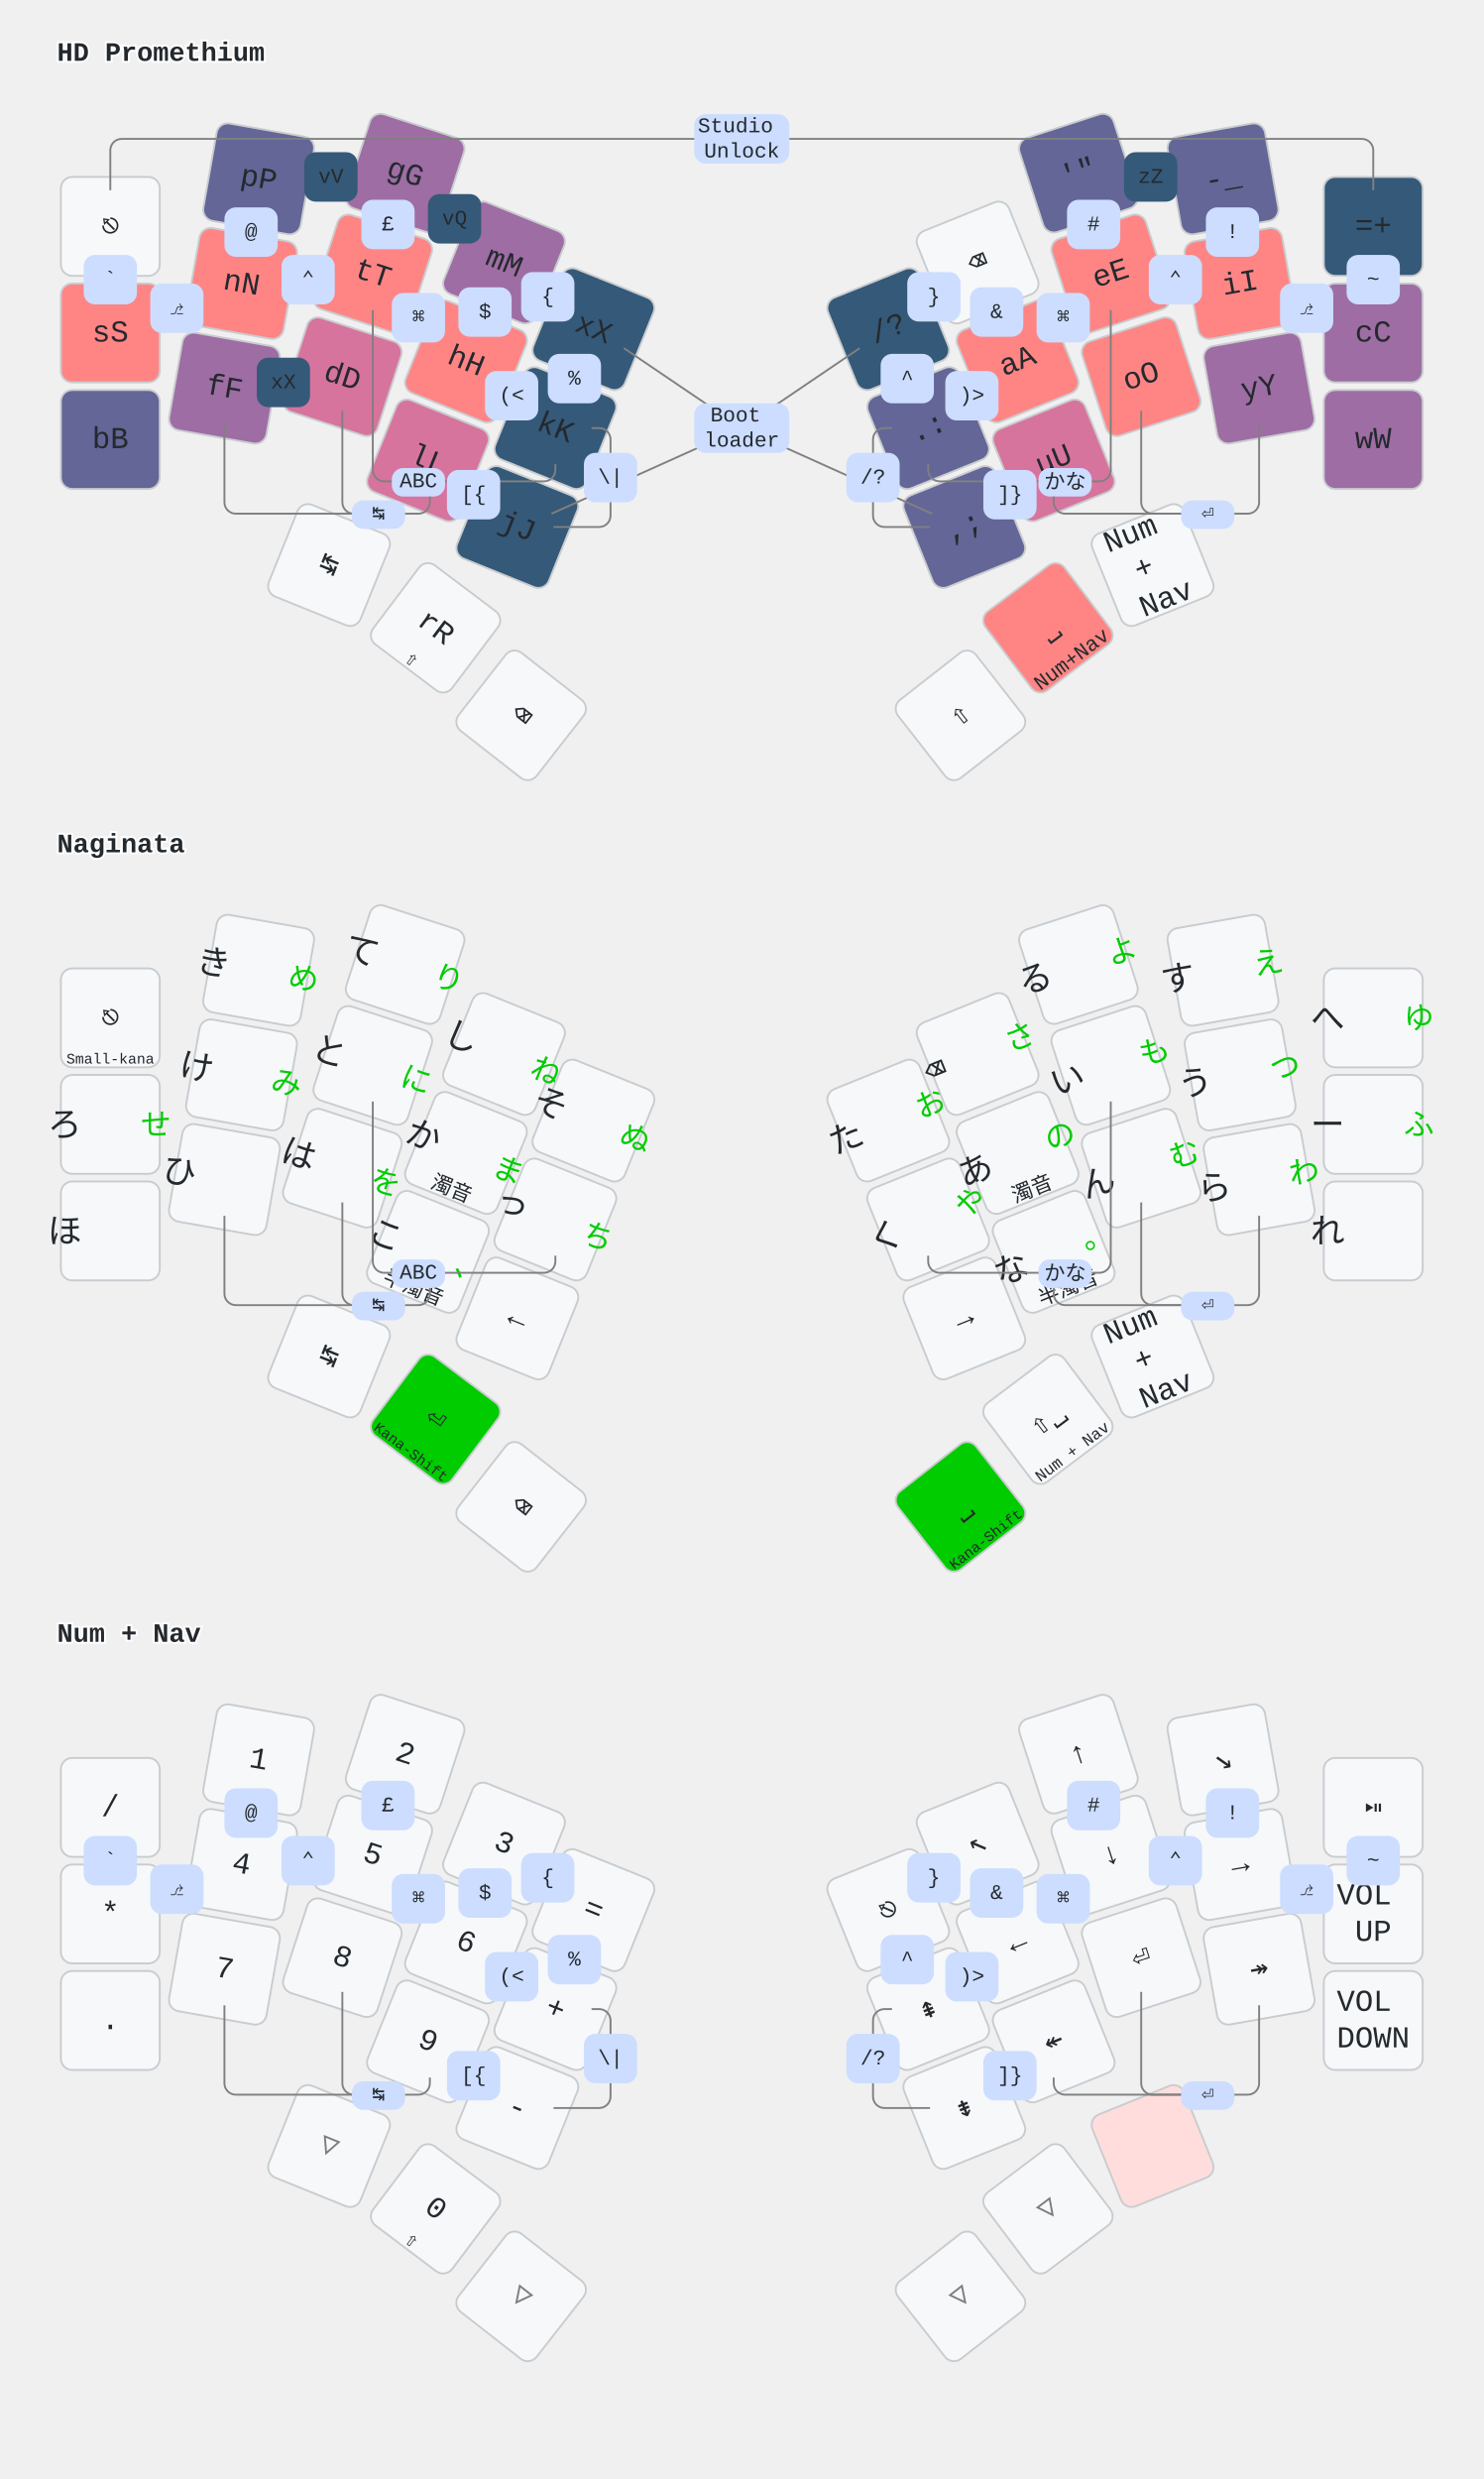
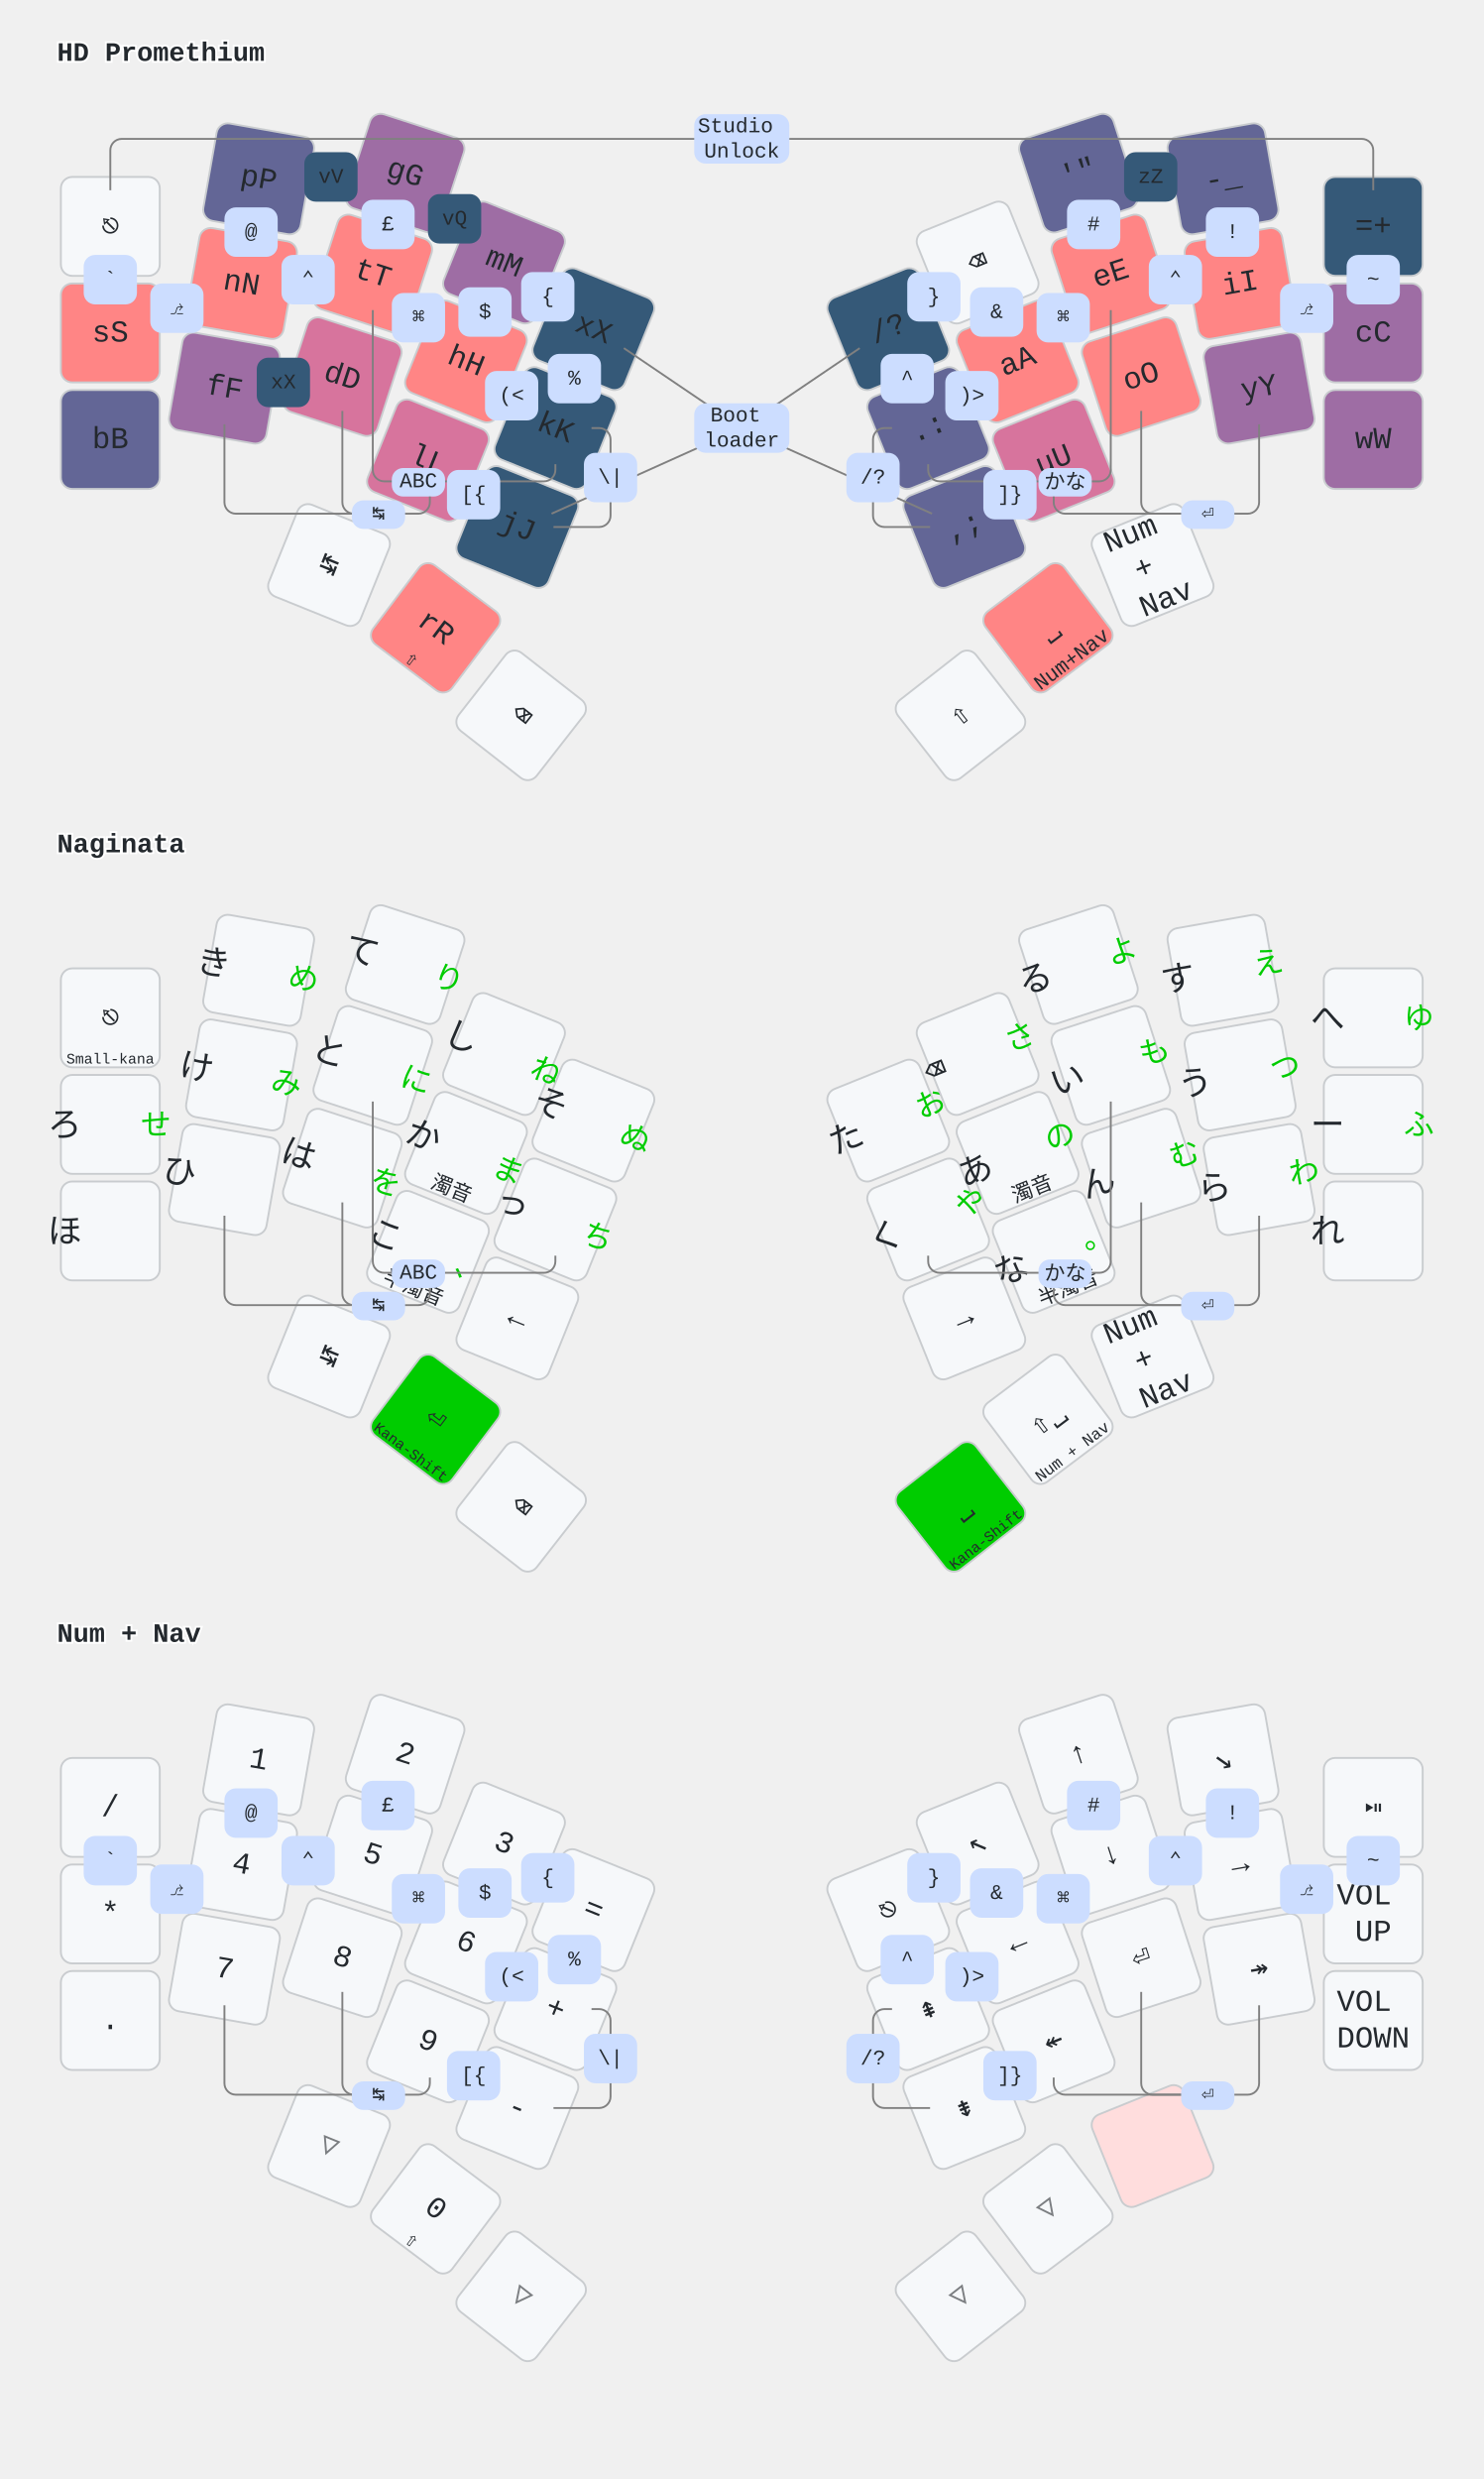
<svg xmlns="http://www.w3.org/2000/svg" width="780" height="1303" viewBox="0 0 780 1303" class="keymap">
  <style>/* inherit to force styles through use tags*/
svg path {
    fill: inherit;
}
/* font and background color specifications */
svg.keymap {
    font-family: SFMono-Regular,Consolas,Liberation Mono,Menlo,monospace;
    font-size: 14px;
    font-kerning: normal;
    text-rendering: optimizeLegibility;
    fill: #24292e;
}

/* default key styling */
rect.key {
    fill: #f6f8fa;
    stroke: #c9cccf;
    stroke-width: 1;
}

/* color accent for combo boxes */
rect.combo {
    fill: #cdf;
}

/* color accent for held keys */
rect.held, rect.combo.held {
    fill: #fdd;
}

/* color accent for ghost (optional) keys */
rect.ghost, rect.combo.ghost {
    stroke-dasharray: 4, 4;
    stroke-width: 2;
}

text {
    text-anchor: middle;
    dominant-baseline: middle;
}

/* styling for layer labels */
text.label {
    font-weight: bold;
    text-anchor: start;
    stroke: white;
    stroke-width: 2;
    paint-order: stroke;
}

text.tap {
    font-size: 16px;
}

/* styling for combo tap, and key hold/shifted label text */
text.combo, text.hold, text.shifted {
    font-size: 11px;
}

text.hold {
    text-anchor: middle;
    dominant-baseline: auto;
}

text.shifted {
    text-anchor: middle;
    dominant-baseline: hanging;
}

/* styling for hold/shifted label text in combo box */
text.combo.hold, text.combo.shifted {
    font-size: 8px;
}

/* lighter symbol for transparent keys */
text.trans {
    fill: #7b7e81;
}

/* styling for combo dendrons */
path.combo {
    stroke-width: 1;
    stroke: gray;
    fill: none;
}

/* Start Tabler Icons Cleanup */
/* cannot use height/width with glyphs */
.icon-tabler &gt; path {
    fill: inherit;
    stroke: inherit;
}
/* hide tabler's default box */
.icon-tabler &gt; path[stroke="none"][fill="none"] {
    visibility: collapse;
}

rect.low {
    fill: #355978;
}
rect.medium-low {
    fill: #636696;
}
rect.medium {
    fill: #9E6DA4;
}
rect.medium-high {
    fill: #D7749D;
}
rect.high {
    fill: #FF8585;
}

/* green styling for Naginata kana-shift */
rect.kshift {
    fill: #00CC00;
}
text.left {
    font-size: 18px;
    translate: 16px 7px;
}
text.right {
    fill: #00CC00;
    font-size: 16px;
    translate: -16px -10px;
}
</style>
  <g transform="translate(30, 0)" class="layer-HD Promethium">
    <text x="0" y="28" class="label" id="HD-Promethium">HD Promethium</text>
    <g transform="translate(0, 56)">
      <g transform="translate(28, 63)" class="key keypos-0">
        <rect rx="6" ry="6" x="-26" y="-26" width="52" height="52" class="key" />
        <text x="0" y="0" class="key tap">⎋</text>
      </g>
      <g transform="translate(106, 38) rotate(10.0)" class="key medium-low keypos-1">
        <rect rx="6" ry="6" x="-26" y="-26" width="52" height="52" class="key medium-low" />
        <text x="0" y="0" class="key medium-low tap">pP</text>
      </g>
      <g transform="translate(183, 35) rotate(18.0)" class="key medium keypos-2">
        <rect rx="6" ry="6" x="-26" y="-26" width="52" height="52" class="key medium" />
        <text x="0" y="0" class="key medium tap">gG</text>
      </g>
      <g transform="translate(235, 82) rotate(22.0)" class="key medium keypos-3">
        <rect rx="6" ry="6" x="-26" y="-26" width="52" height="52" class="key medium" />
        <text x="0" y="0" class="key medium tap">mM</text>
      </g>
      <g transform="translate(282, 117) rotate(22.0)" class="key low keypos-4">
        <rect rx="6" ry="6" x="-26" y="-26" width="52" height="52" class="key low" />
        <text x="0" y="0" class="key low tap">xX</text>
      </g>
      <g transform="translate(437, 117) rotate(-22.0)" class="key low keypos-5">
        <rect rx="6" ry="6" x="-26" y="-26" width="52" height="52" class="key low" />
        <text x="0" y="0" class="key low tap">/?</text>
      </g>
      <g transform="translate(484, 82) rotate(-22.0)" class="key keypos-6">
        <rect rx="6" ry="6" x="-26" y="-26" width="52" height="52" class="key" />
        <text x="0" y="0" class="key tap">⌫</text>
      </g>
      <g transform="translate(537, 35) rotate(-18.0)" class="key medium-low keypos-7">
        <rect rx="6" ry="6" x="-26" y="-26" width="52" height="52" class="key medium-low" />
        <text x="0" y="0" class="key medium-low tap">'"</text>
      </g>
      <g transform="translate(613, 38) rotate(-10.0)" class="key medium-low keypos-8">
        <rect rx="6" ry="6" x="-26" y="-26" width="52" height="52" class="key medium-low" />
        <text x="0" y="0" class="key medium-low tap">-_</text>
      </g>
      <g transform="translate(692, 63)" class="key low keypos-9">
        <rect rx="6" ry="6" x="-26" y="-26" width="52" height="52" class="key low" />
        <text x="0" y="0" class="key low tap">=+</text>
      </g>
      <g transform="translate(28, 119)" class="key high keypos-10">
        <rect rx="6" ry="6" x="-26" y="-26" width="52" height="52" class="key high" />
        <text x="0" y="0" class="key high tap">sS</text>
      </g>
      <g transform="translate(97, 93) rotate(10.0)" class="key high keypos-11">
        <rect rx="6" ry="6" x="-26" y="-26" width="52" height="52" class="key high" />
        <text x="0" y="0" class="key high tap">nN</text>
      </g>
      <g transform="translate(166, 88) rotate(18.0)" class="key high keypos-12">
        <rect rx="6" ry="6" x="-26" y="-26" width="52" height="52" class="key high" />
        <text x="0" y="0" class="key high tap">tT</text>
      </g>
      <g transform="translate(215, 134) rotate(22.0)" class="key high keypos-13">
        <rect rx="6" ry="6" x="-26" y="-26" width="52" height="52" class="key high" />
        <text x="0" y="0" class="key high tap">hH</text>
      </g>
      <g transform="translate(262, 169) rotate(22.0)" class="key low keypos-14">
        <rect rx="6" ry="6" x="-26" y="-26" width="52" height="52" class="key low" />
        <text x="0" y="0" class="key low tap">kK</text>
      </g>
      <g transform="translate(458, 169) rotate(-22.0)" class="key medium-low keypos-15">
        <rect rx="6" ry="6" x="-26" y="-26" width="52" height="52" class="key medium-low" />
        <text x="0" y="0" class="key medium-low tap">.:</text>
      </g>
      <g transform="translate(505, 134) rotate(-22.0)" class="key high keypos-16">
        <rect rx="6" ry="6" x="-26" y="-26" width="52" height="52" class="key high" />
        <text x="0" y="0" class="key high tap">aA</text>
      </g>
      <g transform="translate(554, 88) rotate(-18.0)" class="key high keypos-17">
        <rect rx="6" ry="6" x="-26" y="-26" width="52" height="52" class="key high" />
        <text x="0" y="0" class="key high tap">eE</text>
      </g>
      <g transform="translate(622, 93) rotate(-10.0)" class="key high keypos-18">
        <rect rx="6" ry="6" x="-26" y="-26" width="52" height="52" class="key high" />
        <text x="0" y="0" class="key high tap">iI</text>
      </g>
      <g transform="translate(692, 119)" class="key medium keypos-19">
        <rect rx="6" ry="6" x="-26" y="-26" width="52" height="52" class="key medium" />
        <text x="0" y="0" class="key medium tap">cC</text>
      </g>
      <g transform="translate(28, 175)" class="key medium-low keypos-20">
        <rect rx="6" ry="6" x="-26" y="-26" width="52" height="52" class="key medium-low" />
        <text x="0" y="0" class="key medium-low tap">bB</text>
      </g>
      <g transform="translate(88, 148) rotate(10.0)" class="key medium keypos-21">
        <rect rx="6" ry="6" x="-26" y="-26" width="52" height="52" class="key medium" />
        <text x="0" y="0" class="key medium tap">fF</text>
      </g>
      <g transform="translate(150, 142) rotate(18.0)" class="key medium-high keypos-22">
        <rect rx="6" ry="6" x="-26" y="-26" width="52" height="52" class="key medium-high" />
        <text x="0" y="0" class="key medium-high tap">dD</text>
      </g>
      <g transform="translate(195, 186) rotate(22.0)" class="key medium-high keypos-23">
        <rect rx="6" ry="6" x="-26" y="-26" width="52" height="52" class="key medium-high" />
        <text x="0" y="0" class="key medium-high tap">lL</text>
      </g>
      <g transform="translate(242, 221) rotate(22.0)" class="key low keypos-24">
        <rect rx="6" ry="6" x="-26" y="-26" width="52" height="52" class="key low" />
        <text x="0" y="0" class="key low tap">jJ</text>
      </g>
      <g transform="translate(477, 221) rotate(-22.0)" class="key medium-low keypos-25">
        <rect rx="6" ry="6" x="-26" y="-26" width="52" height="52" class="key medium-low" />
        <text x="0" y="0" class="key medium-low tap">,;</text>
      </g>
      <g transform="translate(524, 186) rotate(-22.0)" class="key medium-high keypos-26">
        <rect rx="6" ry="6" x="-26" y="-26" width="52" height="52" class="key medium-high" />
        <text x="0" y="0" class="key medium-high tap">uU</text>
      </g>
      <g transform="translate(570, 142) rotate(-18.0)" class="key high keypos-27">
        <rect rx="6" ry="6" x="-26" y="-26" width="52" height="52" class="key high" />
        <text x="0" y="0" class="key high tap">oO</text>
      </g>
      <g transform="translate(632, 148) rotate(-10.0)" class="key medium keypos-28">
        <rect rx="6" ry="6" x="-26" y="-26" width="52" height="52" class="key medium" />
        <text x="0" y="0" class="key medium tap">yY</text>
      </g>
      <g transform="translate(692, 175)" class="key medium keypos-29">
        <rect rx="6" ry="6" x="-26" y="-26" width="52" height="52" class="key medium" />
        <text x="0" y="0" class="key medium tap">wW</text>
      </g>
      <g transform="translate(143, 241) rotate(22.0)" class="key keypos-30">
        <rect rx="6" ry="6" x="-26" y="-26" width="52" height="52" class="key" />
        <text x="0" y="0" class="key tap">↹</text>
      </g>
-       <g transform="translate(199, 274) rotate(37.0)" class="key keypos-31">
-         <rect rx="6" ry="6" x="-26" y="-26" width="52" height="52" class="key" />
-         <text x="0" y="0" class="key tap">rR</text>
-         <text x="0" y="24" class="key hold">⇧</text>
+       <g transform="translate(199, 274) rotate(37.0)" class="key high keypos-31">
+         <rect rx="6" ry="6" x="-26" y="-26" width="52" height="52" class="key high" />
+         <text x="0" y="0" class="key high tap">rR</text>
+         <text x="0" y="24" class="key high hold">⇧</text>
      </g>
      <g transform="translate(244, 320) rotate(38.0)" class="key keypos-32">
        <rect rx="6" ry="6" x="-26" y="-26" width="52" height="52" class="key" />
        <text x="0" y="0" class="key tap">⌫</text>
      </g>
      <g transform="translate(475, 320) rotate(-38.0)" class="key keypos-33">
        <rect rx="6" ry="6" x="-26" y="-26" width="52" height="52" class="key" />
        <text x="0" y="0" class="key tap">⇧</text>
      </g>
      <g transform="translate(521, 274) rotate(-37.0)" class="key high keypos-34">
        <rect rx="6" ry="6" x="-26" y="-26" width="52" height="52" class="key high" />
        <text x="0" y="0" class="key high tap">⎵</text>
        <text x="0" y="24" class="key high hold">Num+Nav</text>
      </g>
      <g transform="translate(576, 241) rotate(-22.0)" class="key keypos-35">
        <rect rx="6" ry="6" x="-26" y="-26" width="52" height="52" class="key" />
        <a href="#Num--Nav">
          <text x="0" y="0" class="key tap layer-activator">
            <tspan x="0" dy="-1.2em">Num</tspan>
            <tspan x="0" dy="1.2em">+</tspan>
            <tspan x="0" dy="1.2em">Nav</tspan>
          </text>
        </a>
      </g>
      <g class="combo combopos-0">
        <path d="M360,17 h-326 a6.0,6.0 0 0 0 -6.0,6.0 v21" class="combo" />
        <path d="M360,17 h326 a6.0,6.0 0 0 1 6.0,6.0 v21" class="combo" />
        <rect rx="6" ry="6" x="335" y="4" width="50" height="26" class="combo" />
        <text x="360" y="17" class="combo tap">
          <tspan x="360" dy="-0.6em">Studio</tspan>
          <tspan x="360" dy="1.2em">Unlock</tspan>
        </text>
      </g>
      <g class="combo combopos-1">
        <path d="M360,169 l-62,-42" class="combo" />
        <path d="M360,169 l62,-42" class="combo" />
        <path d="M360,169 l-100,45" class="combo" />
        <path d="M360,169 l100,45" class="combo" />
        <rect rx="6" ry="6" x="335" y="156" width="50" height="26" class="combo" />
        <text x="360" y="169" class="combo tap">
          <tspan x="360" dy="-0.6em">Boot</tspan>
          <tspan x="360" dy="1.2em">loader</tspan>
        </text>
      </g>
      <g class="combo combopos-2">
        <path d="M530,197 h-66 a6.0,6.0 0 0 1 -6.0,-6.0 v-3" class="combo" />
        <path d="M530,197 h18 a6.0,6.0 0 0 0 6.0,-6.0 v-84" class="combo" />
        <rect rx="6" ry="6" x="516" y="190" width="28" height="15" class="combo" />
        <text x="530" y="197" class="combo tap">かな</text>
      </g>
      <g class="combo combopos-3">
        <path d="M190,197 h66 a6.0,6.0 0 0 0 6.0,-6.0 v-3" class="combo" />
        <path d="M190,197 h-18 a6.0,6.0 0 0 1 -6.0,-6.0 v-84" class="combo" />
        <rect rx="6" ry="6" x="176" y="190" width="28" height="15" class="combo" />
        <text x="190" y="197" class="combo tap">ABC</text>
      </g>
      <g class="combo combopos-4">
        <path d="M169,214 h21 a6.0,6.0 0 0 0 6.0,-6.0 v-3" class="combo" />
        <path d="M169,214 h-13 a6.0,6.0 0 0 1 -6.0,-6.0 v-48" class="combo" />
        <path d="M169,214 h-75 a6.0,6.0 0 0 1 -6.0,-6.0 v-41" class="combo" />
        <rect rx="6" ry="6" x="155" y="207" width="28" height="15" class="combo" />
        <text x="169" y="214" class="combo tap">↹</text>
      </g>
      <g class="combo combopos-5">
        <path d="M605,214 h-75 a6.0,6.0 0 0 1 -6.0,-6.0 v-3" class="combo" />
        <path d="M605,214 h-29 a6.0,6.0 0 0 1 -6.0,-6.0 v-48" class="combo" />
        <path d="M605,214 h21 a6.0,6.0 0 0 0 6.0,-6.0 v-41" class="combo" />
        <rect rx="6" ry="6" x="591" y="207" width="28" height="15" class="combo" />
        <text x="605" y="214" class="combo tap">⏎</text>
      </g>
      <g class="combo combopos-6">
        <rect rx="6" ry="6" x="49" y="93" width="28" height="26" class="combo" />
        <text x="63" y="106" class="combo tap">⎇</text>
      </g>
      <g class="combo combopos-7">
        <rect rx="6" ry="6" x="118" y="78" width="28" height="26" class="combo" />
        <text x="132" y="91" class="combo tap">⌃</text>
      </g>
      <g class="combo combopos-8">
        <rect rx="6" ry="6" x="176" y="98" width="28" height="26" class="combo" />
        <text x="190" y="111" class="combo tap">⌘</text>
      </g>
      <g class="combo combopos-9">
        <rect rx="6" ry="6" x="643" y="93" width="28" height="26" class="combo" />
        <text x="657" y="106" class="combo tap">⎇</text>
      </g>
      <g class="combo combopos-10">
        <rect rx="6" ry="6" x="574" y="78" width="28" height="26" class="combo" />
        <text x="588" y="91" class="combo tap">⌃</text>
      </g>
      <g class="combo combopos-11">
        <rect rx="6" ry="6" x="515" y="98" width="28" height="26" class="combo" />
        <text x="529" y="111" class="combo tap">⌘</text>
      </g>
      <g class="combo low combopos-12">
        <rect rx="6" ry="6" x="195" y="46" width="28" height="26" class="combo low" />
        <text x="209" y="59" class="combo low tap">vQ</text>
      </g>
      <g class="combo low combopos-13">
        <rect rx="6" ry="6" x="561" y="24" width="28" height="26" class="combo low" />
        <text x="575" y="37" class="combo low tap">zZ</text>
      </g>
      <g class="combo low combopos-14">
        <rect rx="6" ry="6" x="130" y="24" width="28" height="26" class="combo low" />
        <text x="144" y="37" class="combo low tap">vV</text>
      </g>
      <g class="combo low combopos-15">
        <rect rx="6" ry="6" x="105" y="132" width="28" height="26" class="combo low" />
        <text x="119" y="145" class="combo low tap">xX</text>
      </g>
      <g class="combo combopos-16">
        <rect rx="6" ry="6" x="14" y="78" width="28" height="26" class="combo" />
        <text x="28" y="91" class="combo tap">`</text>
      </g>
      <g class="combo combopos-17">
        <rect rx="6" ry="6" x="88" y="53" width="28" height="26" class="combo" />
        <text x="102" y="66" class="combo tap">@</text>
      </g>
      <g class="combo combopos-18">
        <rect rx="6" ry="6" x="160" y="49" width="28" height="26" class="combo" />
        <text x="174" y="62" class="combo tap">£</text>
      </g>
      <g class="combo combopos-19">
        <rect rx="6" ry="6" x="211" y="95" width="28" height="26" class="combo" />
        <text x="225" y="108" class="combo tap">$</text>
      </g>
      <g class="combo combopos-20">
        <rect rx="6" ry="6" x="258" y="130" width="28" height="26" class="combo" />
        <text x="272" y="143" class="combo tap">%</text>
      </g>
      <g class="combo combopos-21">
        <path d="M291,195 v-20 a6.0,6.0 0 0 0 -6.0,-6.0 h-4" class="combo" />
        <path d="M291,195 v20 a6.0,6.0 0 0 1 -6.0,6.0 h-24" class="combo" />
        <rect rx="6" ry="6" x="277" y="182" width="28" height="26" class="combo" />
        <text x="291" y="195" class="combo tap">\|</text>
      </g>
      <g class="combo combopos-22">
        <path d="M429,195 v-20 a6.0,6.0 0 0 1 6.0,-6.0 h4" class="combo" />
        <path d="M429,195 v20 a6.0,6.0 0 0 0 6.0,6.0 h24" class="combo" />
        <rect rx="6" ry="6" x="415" y="182" width="28" height="26" class="combo" />
        <text x="429" y="195" class="combo tap">/?</text>
      </g>
      <g class="combo combopos-23">
        <rect rx="6" ry="6" x="433" y="130" width="28" height="26" class="combo" />
        <text x="447" y="143" class="combo tap">^</text>
      </g>
      <g class="combo combopos-24">
        <rect rx="6" ry="6" x="480" y="95" width="28" height="26" class="combo" />
        <text x="494" y="108" class="combo tap">&amp;</text>
      </g>
      <g class="combo combopos-25">
        <rect rx="6" ry="6" x="531" y="49" width="28" height="26" class="combo" />
        <text x="545" y="62" class="combo tap">#</text>
      </g>
      <g class="combo combopos-26">
        <rect rx="6" ry="6" x="604" y="53" width="28" height="26" class="combo" />
        <text x="618" y="66" class="combo tap">!</text>
      </g>
      <g class="combo combopos-27">
        <rect rx="6" ry="6" x="678" y="78" width="28" height="26" class="combo" />
        <text x="692" y="91" class="combo tap">~</text>
      </g>
      <g class="combo combopos-28">
        <rect rx="6" ry="6" x="244" y="87" width="28" height="26" class="combo" />
        <text x="258" y="100" class="combo tap">{</text>
      </g>
      <g class="combo combopos-29">
        <rect rx="6" ry="6" x="447" y="87" width="28" height="26" class="combo" />
        <text x="461" y="100" class="combo tap">}</text>
      </g>
      <g class="combo combopos-30">
        <rect rx="6" ry="6" x="225" y="139" width="28" height="26" class="combo" />
        <text x="239" y="152" class="combo tap">(&lt;</text>
      </g>
      <g class="combo combopos-31">
        <rect rx="6" ry="6" x="467" y="139" width="28" height="26" class="combo" />
        <text x="481" y="152" class="combo tap">)&gt;</text>
      </g>
      <g class="combo combopos-32">
        <rect rx="6" ry="6" x="205" y="191" width="28" height="26" class="combo" />
        <text x="219" y="204" class="combo tap">[{</text>
      </g>
      <g class="combo combopos-33">
        <rect rx="6" ry="6" x="487" y="191" width="28" height="26" class="combo" />
        <text x="501" y="204" class="combo tap">]}</text>
      </g>
    </g>
  </g>
  <g transform="translate(30, 416)" class="layer-Naginata">
    <text x="0" y="28" class="label" id="Naginata">Naginata</text>
    <g transform="translate(0, 56)">
      <g transform="translate(28, 63)" class="key keypos-0">
        <rect rx="6" ry="6" x="-26" y="-26" width="52" height="52" class="key" />
        <text x="0" y="0" class="key tap">⎋</text>
        <text x="0" y="24" class="key hold">
          <tspan style="font-size: 70%">Small-kana</tspan>
        </text>
      </g>
      <g transform="translate(106, 38) rotate(10.0)" class="key keypos-1">
        <rect rx="6" ry="6" x="-26" y="-26" width="52" height="52" class="key" />
        <text x="-24" y="0" class="key left">き</text>
        <text x="24" y="0" class="key right">め</text>
      </g>
      <g transform="translate(183, 35) rotate(18.0)" class="key keypos-2">
        <rect rx="6" ry="6" x="-26" y="-26" width="52" height="52" class="key" />
        <text x="-24" y="0" class="key left">て</text>
        <text x="24" y="0" class="key right">り</text>
      </g>
      <g transform="translate(235, 82) rotate(22.0)" class="key keypos-3">
        <rect rx="6" ry="6" x="-26" y="-26" width="52" height="52" class="key" />
        <text x="-24" y="0" class="key left">し</text>
        <text x="24" y="0" class="key right">ね</text>
      </g>
      <g transform="translate(282, 117) rotate(22.0)" class="key keypos-4">
        <rect rx="6" ry="6" x="-26" y="-26" width="52" height="52" class="key" />
        <text x="-24" y="0" class="key left">そ</text>
        <text x="24" y="0" class="key right">ぬ</text>
      </g>
      <g transform="translate(437, 117) rotate(-22.0)" class="key keypos-5">
        <rect rx="6" ry="6" x="-26" y="-26" width="52" height="52" class="key" />
        <text x="-24" y="0" class="key left">た</text>
        <text x="24" y="0" class="key right">お</text>
      </g>
      <g transform="translate(484, 82) rotate(-22.0)" class="key keypos-6">
        <rect rx="6" ry="6" x="-26" y="-26" width="52" height="52" class="key" />
        <text x="-24" y="0" class="key left">⌫</text>
        <text x="24" y="0" class="key right">さ</text>
      </g>
      <g transform="translate(537, 35) rotate(-18.0)" class="key keypos-7">
        <rect rx="6" ry="6" x="-26" y="-26" width="52" height="52" class="key" />
        <text x="-24" y="0" class="key left">る</text>
        <text x="24" y="0" class="key right">よ</text>
      </g>
      <g transform="translate(613, 38) rotate(-10.0)" class="key keypos-8">
        <rect rx="6" ry="6" x="-26" y="-26" width="52" height="52" class="key" />
        <text x="-24" y="0" class="key left">す</text>
        <text x="24" y="0" class="key right">え</text>
      </g>
      <g transform="translate(692, 63)" class="key keypos-9">
        <rect rx="6" ry="6" x="-26" y="-26" width="52" height="52" class="key" />
        <text x="-24" y="0" class="key left">へ</text>
        <text x="24" y="0" class="key right">ゆ</text>
      </g>
      <g transform="translate(28, 119)" class="key keypos-10">
        <rect rx="6" ry="6" x="-26" y="-26" width="52" height="52" class="key" />
        <text x="-24" y="0" class="key left">ろ</text>
        <text x="24" y="0" class="key right">せ</text>
      </g>
      <g transform="translate(97, 93) rotate(10.0)" class="key keypos-11">
        <rect rx="6" ry="6" x="-26" y="-26" width="52" height="52" class="key" />
        <text x="-24" y="0" class="key left">け</text>
        <text x="24" y="0" class="key right">み</text>
      </g>
      <g transform="translate(166, 88) rotate(18.0)" class="key keypos-12">
        <rect rx="6" ry="6" x="-26" y="-26" width="52" height="52" class="key" />
        <text x="-24" y="0" class="key left">と</text>
        <text x="24" y="0" class="key right">に</text>
      </g>
      <g transform="translate(215, 134) rotate(22.0)" class="key keypos-13">
        <rect rx="6" ry="6" x="-26" y="-26" width="52" height="52" class="key" />
        <text x="0" y="24" class="key hold">濁音</text>
        <text x="-24" y="0" class="key left">か</text>
        <text x="24" y="0" class="key right">ま</text>
      </g>
      <g transform="translate(262, 169) rotate(22.0)" class="key keypos-14">
        <rect rx="6" ry="6" x="-26" y="-26" width="52" height="52" class="key" />
        <text x="-24" y="0" class="key left">っ</text>
        <text x="24" y="0" class="key right">ち</text>
      </g>
      <g transform="translate(458, 169) rotate(-22.0)" class="key keypos-15">
        <rect rx="6" ry="6" x="-26" y="-26" width="52" height="52" class="key" />
        <text x="-24" y="0" class="key left">く</text>
        <text x="24" y="0" class="key right">や</text>
      </g>
      <g transform="translate(505, 134) rotate(-22.0)" class="key keypos-16">
        <rect rx="6" ry="6" x="-26" y="-26" width="52" height="52" class="key" />
        <text x="0" y="24" class="key hold">濁音</text>
        <text x="-24" y="0" class="key left">あ</text>
        <text x="24" y="0" class="key right">の</text>
      </g>
      <g transform="translate(554, 88) rotate(-18.0)" class="key keypos-17">
        <rect rx="6" ry="6" x="-26" y="-26" width="52" height="52" class="key" />
        <text x="-24" y="0" class="key left">い</text>
        <text x="24" y="0" class="key right">も</text>
      </g>
      <g transform="translate(622, 93) rotate(-10.0)" class="key keypos-18">
        <rect rx="6" ry="6" x="-26" y="-26" width="52" height="52" class="key" />
        <text x="-24" y="0" class="key left">う</text>
        <text x="24" y="0" class="key right">つ</text>
      </g>
      <g transform="translate(692, 119)" class="key keypos-19">
        <rect rx="6" ry="6" x="-26" y="-26" width="52" height="52" class="key" />
        <text x="-24" y="0" class="key left">ー</text>
        <text x="24" y="0" class="key right">ふ</text>
      </g>
      <g transform="translate(28, 175)" class="key keypos-20">
        <rect rx="6" ry="6" x="-26" y="-26" width="52" height="52" class="key" />
        <text x="-24" y="0" class="key left">ほ</text>
      </g>
      <g transform="translate(88, 148) rotate(10.0)" class="key keypos-21">
        <rect rx="6" ry="6" x="-26" y="-26" width="52" height="52" class="key" />
        <text x="-24" y="0" class="key left">ひ</text>
      </g>
      <g transform="translate(150, 142) rotate(18.0)" class="key keypos-22">
        <rect rx="6" ry="6" x="-26" y="-26" width="52" height="52" class="key" />
        <text x="-24" y="0" class="key left">は</text>
        <text x="24" y="0" class="key right">を</text>
      </g>
      <g transform="translate(195, 186) rotate(22.0)" class="key keypos-23">
        <rect rx="6" ry="6" x="-26" y="-26" width="52" height="52" class="key" />
        <text x="0" y="24" class="key hold">半濁音</text>
        <text x="-24" y="0" class="key left">こ</text>
        <text x="24" y="0" class="key right">、</text>
      </g>
      <g transform="translate(242, 221) rotate(22.0)" class="key keypos-24">
        <rect rx="6" ry="6" x="-26" y="-26" width="52" height="52" class="key" />
        <text x="0" y="0" class="key tap">←</text>
      </g>
      <g transform="translate(477, 221) rotate(-22.0)" class="key keypos-25">
        <rect rx="6" ry="6" x="-26" y="-26" width="52" height="52" class="key" />
        <text x="0" y="0" class="key tap">→</text>
      </g>
      <g transform="translate(524, 186) rotate(-22.0)" class="key keypos-26">
        <rect rx="6" ry="6" x="-26" y="-26" width="52" height="52" class="key" />
        <text x="0" y="24" class="key hold">半濁音</text>
        <text x="-24" y="0" class="key left">な</text>
        <text x="24" y="0" class="key right">。</text>
      </g>
      <g transform="translate(570, 142) rotate(-18.0)" class="key keypos-27">
        <rect rx="6" ry="6" x="-26" y="-26" width="52" height="52" class="key" />
        <text x="-24" y="0" class="key left">ん</text>
        <text x="24" y="0" class="key right">む</text>
      </g>
      <g transform="translate(632, 148) rotate(-10.0)" class="key keypos-28">
        <rect rx="6" ry="6" x="-26" y="-26" width="52" height="52" class="key" />
        <text x="-24" y="0" class="key left">ら</text>
        <text x="24" y="0" class="key right">わ</text>
      </g>
      <g transform="translate(692, 175)" class="key keypos-29">
        <rect rx="6" ry="6" x="-26" y="-26" width="52" height="52" class="key" />
        <text x="-24" y="0" class="key left">れ</text>
      </g>
      <g transform="translate(143, 241) rotate(22.0)" class="key keypos-30">
        <rect rx="6" ry="6" x="-26" y="-26" width="52" height="52" class="key" />
        <text x="0" y="0" class="key tap">↹</text>
      </g>
      <g transform="translate(199, 274) rotate(37.0)" class="key kshift keypos-31">
        <rect rx="6" ry="6" x="-26" y="-26" width="52" height="52" class="key kshift" />
        <text x="0" y="0" class="key kshift tap">⏎</text>
        <text x="0" y="24" class="key kshift hold">
          <tspan style="font-size: 70%">Kana-Shift</tspan>
        </text>
      </g>
      <g transform="translate(244, 320) rotate(38.0)" class="key keypos-32">
        <rect rx="6" ry="6" x="-26" y="-26" width="52" height="52" class="key" />
        <text x="0" y="0" class="key tap">⌫</text>
      </g>
      <g transform="translate(475, 320) rotate(-38.0)" class="key kshift keypos-33">
        <rect rx="6" ry="6" x="-26" y="-26" width="52" height="52" class="key kshift" />
        <text x="0" y="0" class="key kshift tap">⎵</text>
        <text x="0" y="24" class="key kshift hold">
          <tspan style="font-size: 70%">Kana-Shift</tspan>
        </text>
      </g>
      <g transform="translate(521, 274) rotate(-37.0)" class="key keypos-34">
        <rect rx="6" ry="6" x="-26" y="-26" width="52" height="52" class="key" />
        <text x="0" y="0" class="key tap">⇧⎵</text>
        <a href="#Num--Nav">
          <text x="0" y="24" class="key hold layer-activator">
            <tspan style="font-size: 78%">Num + Nav</tspan>
          </text>
        </a>
      </g>
      <g transform="translate(576, 241) rotate(-22.0)" class="key keypos-35">
        <rect rx="6" ry="6" x="-26" y="-26" width="52" height="52" class="key" />
        <a href="#Num--Nav">
          <text x="0" y="0" class="key tap layer-activator">
            <tspan x="0" dy="-1.2em">Num</tspan>
            <tspan x="0" dy="1.2em">+</tspan>
            <tspan x="0" dy="1.2em">Nav</tspan>
          </text>
        </a>
      </g>
      <g class="combo combopos-0">
        <path d="M530,197 h-66 a6.0,6.0 0 0 1 -6.0,-6.0 v-3" class="combo" />
        <path d="M530,197 h18 a6.0,6.0 0 0 0 6.0,-6.0 v-84" class="combo" />
        <rect rx="6" ry="6" x="516" y="190" width="28" height="15" class="combo" />
        <text x="530" y="197" class="combo tap">かな</text>
      </g>
      <g class="combo combopos-1">
        <path d="M190,197 h66 a6.0,6.0 0 0 0 6.0,-6.0 v-3" class="combo" />
        <path d="M190,197 h-18 a6.0,6.0 0 0 1 -6.0,-6.0 v-84" class="combo" />
        <rect rx="6" ry="6" x="176" y="190" width="28" height="15" class="combo" />
        <text x="190" y="197" class="combo tap">ABC</text>
      </g>
      <g class="combo combopos-2">
        <path d="M169,214 h21 a6.0,6.0 0 0 0 6.0,-6.0 v-3" class="combo" />
        <path d="M169,214 h-13 a6.0,6.0 0 0 1 -6.0,-6.0 v-48" class="combo" />
        <path d="M169,214 h-75 a6.0,6.0 0 0 1 -6.0,-6.0 v-41" class="combo" />
        <rect rx="6" ry="6" x="155" y="207" width="28" height="15" class="combo" />
        <text x="169" y="214" class="combo tap">↹</text>
      </g>
      <g class="combo combopos-3">
        <path d="M605,214 h-75 a6.0,6.0 0 0 1 -6.0,-6.0 v-3" class="combo" />
        <path d="M605,214 h-29 a6.0,6.0 0 0 1 -6.0,-6.0 v-48" class="combo" />
        <path d="M605,214 h21 a6.0,6.0 0 0 0 6.0,-6.0 v-41" class="combo" />
        <rect rx="6" ry="6" x="591" y="207" width="28" height="15" class="combo" />
        <text x="605" y="214" class="combo tap">⏎</text>
      </g>
    </g>
  </g>
  <g transform="translate(30, 831)" class="layer-Num + Nav">
    <text x="0" y="28" class="label" id="Num--Nav">Num + Nav</text>
    <g transform="translate(0, 56)">
      <g transform="translate(28, 63)" class="key keypos-0">
        <rect rx="6" ry="6" x="-26" y="-26" width="52" height="52" class="key" />
        <text x="0" y="0" class="key tap">/</text>
      </g>
      <g transform="translate(106, 38) rotate(10.0)" class="key keypos-1">
        <rect rx="6" ry="6" x="-26" y="-26" width="52" height="52" class="key" />
        <text x="0" y="0" class="key tap">1</text>
      </g>
      <g transform="translate(183, 35) rotate(18.0)" class="key keypos-2">
        <rect rx="6" ry="6" x="-26" y="-26" width="52" height="52" class="key" />
        <text x="0" y="0" class="key tap">2</text>
      </g>
      <g transform="translate(235, 82) rotate(22.0)" class="key keypos-3">
        <rect rx="6" ry="6" x="-26" y="-26" width="52" height="52" class="key" />
        <text x="0" y="0" class="key tap">3</text>
      </g>
      <g transform="translate(282, 117) rotate(22.0)" class="key keypos-4">
        <rect rx="6" ry="6" x="-26" y="-26" width="52" height="52" class="key" />
        <text x="0" y="0" class="key tap">=</text>
      </g>
      <g transform="translate(437, 117) rotate(-22.0)" class="key keypos-5">
        <rect rx="6" ry="6" x="-26" y="-26" width="52" height="52" class="key" />
        <text x="0" y="0" class="key tap">⎋</text>
      </g>
      <g transform="translate(484, 82) rotate(-22.0)" class="key keypos-6">
        <rect rx="6" ry="6" x="-26" y="-26" width="52" height="52" class="key" />
        <text x="0" y="0" class="key tap">↖</text>
      </g>
      <g transform="translate(537, 35) rotate(-18.0)" class="key keypos-7">
        <rect rx="6" ry="6" x="-26" y="-26" width="52" height="52" class="key" />
        <text x="0" y="0" class="key tap">↑</text>
      </g>
      <g transform="translate(613, 38) rotate(-10.0)" class="key keypos-8">
        <rect rx="6" ry="6" x="-26" y="-26" width="52" height="52" class="key" />
        <text x="0" y="0" class="key tap">↘</text>
      </g>
      <g transform="translate(692, 63)" class="key keypos-9">
        <rect rx="6" ry="6" x="-26" y="-26" width="52" height="52" class="key" />
        <text x="0" y="0" class="key tap">⏯</text>
      </g>
      <g transform="translate(28, 119)" class="key keypos-10">
        <rect rx="6" ry="6" x="-26" y="-26" width="52" height="52" class="key" />
        <text x="0" y="0" class="key tap">*</text>
      </g>
      <g transform="translate(97, 93) rotate(10.0)" class="key keypos-11">
        <rect rx="6" ry="6" x="-26" y="-26" width="52" height="52" class="key" />
        <text x="0" y="0" class="key tap">4</text>
      </g>
      <g transform="translate(166, 88) rotate(18.0)" class="key keypos-12">
        <rect rx="6" ry="6" x="-26" y="-26" width="52" height="52" class="key" />
        <text x="0" y="0" class="key tap">5</text>
      </g>
      <g transform="translate(215, 134) rotate(22.0)" class="key keypos-13">
        <rect rx="6" ry="6" x="-26" y="-26" width="52" height="52" class="key" />
        <text x="0" y="0" class="key tap">6</text>
      </g>
      <g transform="translate(262, 169) rotate(22.0)" class="key keypos-14">
        <rect rx="6" ry="6" x="-26" y="-26" width="52" height="52" class="key" />
        <text x="0" y="0" class="key tap">+</text>
      </g>
      <g transform="translate(458, 169) rotate(-22.0)" class="key keypos-15">
        <rect rx="6" ry="6" x="-26" y="-26" width="52" height="52" class="key" />
        <text x="0" y="0" class="key tap">⇞</text>
      </g>
      <g transform="translate(505, 134) rotate(-22.0)" class="key keypos-16">
        <rect rx="6" ry="6" x="-26" y="-26" width="52" height="52" class="key" />
        <text x="0" y="0" class="key tap">←</text>
      </g>
      <g transform="translate(554, 88) rotate(-18.0)" class="key keypos-17">
        <rect rx="6" ry="6" x="-26" y="-26" width="52" height="52" class="key" />
        <text x="0" y="0" class="key tap">↓</text>
      </g>
      <g transform="translate(622, 93) rotate(-10.0)" class="key keypos-18">
        <rect rx="6" ry="6" x="-26" y="-26" width="52" height="52" class="key" />
        <text x="0" y="0" class="key tap">→</text>
      </g>
      <g transform="translate(692, 119)" class="key keypos-19">
        <rect rx="6" ry="6" x="-26" y="-26" width="52" height="52" class="key" />
        <text x="0" y="0" class="key tap">
          <tspan x="0" dy="-0.6em">VOL</tspan>
          <tspan x="0" dy="1.2em">UP</tspan>
        </text>
      </g>
      <g transform="translate(28, 175)" class="key keypos-20">
        <rect rx="6" ry="6" x="-26" y="-26" width="52" height="52" class="key" />
        <text x="0" y="0" class="key tap">.</text>
      </g>
      <g transform="translate(88, 148) rotate(10.0)" class="key keypos-21">
        <rect rx="6" ry="6" x="-26" y="-26" width="52" height="52" class="key" />
        <text x="0" y="0" class="key tap">7</text>
      </g>
      <g transform="translate(150, 142) rotate(18.0)" class="key keypos-22">
        <rect rx="6" ry="6" x="-26" y="-26" width="52" height="52" class="key" />
        <text x="0" y="0" class="key tap">8</text>
      </g>
      <g transform="translate(195, 186) rotate(22.0)" class="key keypos-23">
        <rect rx="6" ry="6" x="-26" y="-26" width="52" height="52" class="key" />
        <text x="0" y="0" class="key tap">9</text>
      </g>
      <g transform="translate(242, 221) rotate(22.0)" class="key keypos-24">
        <rect rx="6" ry="6" x="-26" y="-26" width="52" height="52" class="key" />
        <text x="0" y="0" class="key tap">-</text>
      </g>
      <g transform="translate(477, 221) rotate(-22.0)" class="key keypos-25">
        <rect rx="6" ry="6" x="-26" y="-26" width="52" height="52" class="key" />
        <text x="0" y="0" class="key tap">⇟</text>
      </g>
      <g transform="translate(524, 186) rotate(-22.0)" class="key keypos-26">
        <rect rx="6" ry="6" x="-26" y="-26" width="52" height="52" class="key" />
        <text x="0" y="0" class="key tap">↞</text>
      </g>
      <g transform="translate(570, 142) rotate(-18.0)" class="key keypos-27">
        <rect rx="6" ry="6" x="-26" y="-26" width="52" height="52" class="key" />
        <text x="0" y="0" class="key tap">⏎</text>
      </g>
      <g transform="translate(632, 148) rotate(-10.0)" class="key keypos-28">
        <rect rx="6" ry="6" x="-26" y="-26" width="52" height="52" class="key" />
        <text x="0" y="0" class="key tap">↠</text>
      </g>
      <g transform="translate(692, 175)" class="key keypos-29">
        <rect rx="6" ry="6" x="-26" y="-26" width="52" height="52" class="key" />
        <text x="0" y="0" class="key tap">
          <tspan x="0" dy="-0.6em">VOL</tspan>
          <tspan x="0" dy="1.2em">DOWN</tspan>
        </text>
      </g>
      <g transform="translate(143, 241) rotate(22.0)" class="key trans keypos-30">
        <rect rx="6" ry="6" x="-26" y="-26" width="52" height="52" class="key trans" />
        <text x="0" y="0" class="key trans tap">▽</text>
      </g>
      <g transform="translate(199, 274) rotate(37.0)" class="key keypos-31">
        <rect rx="6" ry="6" x="-26" y="-26" width="52" height="52" class="key" />
        <text x="0" y="0" class="key tap">0</text>
        <text x="0" y="24" class="key hold">⇧</text>
      </g>
      <g transform="translate(244, 320) rotate(38.0)" class="key trans keypos-32">
        <rect rx="6" ry="6" x="-26" y="-26" width="52" height="52" class="key trans" />
        <text x="0" y="0" class="key trans tap">▽</text>
      </g>
      <g transform="translate(475, 320) rotate(-38.0)" class="key trans keypos-33">
        <rect rx="6" ry="6" x="-26" y="-26" width="52" height="52" class="key trans" />
        <text x="0" y="0" class="key trans tap">▽</text>
      </g>
      <g transform="translate(521, 274) rotate(-37.0)" class="key trans keypos-34">
        <rect rx="6" ry="6" x="-26" y="-26" width="52" height="52" class="key trans" />
        <text x="0" y="0" class="key trans tap">▽</text>
      </g>
      <g transform="translate(576, 241) rotate(-22.0)" class="key held keypos-35">
        <rect rx="6" ry="6" x="-26" y="-26" width="52" height="52" class="key held" />
      </g>
      <g class="combo combopos-0">
        <path d="M169,214 h21 a6.0,6.0 0 0 0 6.0,-6.0 v-3" class="combo" />
        <path d="M169,214 h-13 a6.0,6.0 0 0 1 -6.0,-6.0 v-48" class="combo" />
        <path d="M169,214 h-75 a6.0,6.0 0 0 1 -6.0,-6.0 v-41" class="combo" />
        <rect rx="6" ry="6" x="155" y="207" width="28" height="15" class="combo" />
        <text x="169" y="214" class="combo tap">↹</text>
      </g>
      <g class="combo combopos-1">
        <path d="M605,214 h-75 a6.0,6.0 0 0 1 -6.0,-6.0 v-3" class="combo" />
        <path d="M605,214 h-29 a6.0,6.0 0 0 1 -6.0,-6.0 v-48" class="combo" />
        <path d="M605,214 h21 a6.0,6.0 0 0 0 6.0,-6.0 v-41" class="combo" />
        <rect rx="6" ry="6" x="591" y="207" width="28" height="15" class="combo" />
        <text x="605" y="214" class="combo tap">⏎</text>
      </g>
      <g class="combo combopos-2">
        <rect rx="6" ry="6" x="49" y="93" width="28" height="26" class="combo" />
        <text x="63" y="106" class="combo tap">⎇</text>
      </g>
      <g class="combo combopos-3">
        <rect rx="6" ry="6" x="118" y="78" width="28" height="26" class="combo" />
        <text x="132" y="91" class="combo tap">⌃</text>
      </g>
      <g class="combo combopos-4">
        <rect rx="6" ry="6" x="176" y="98" width="28" height="26" class="combo" />
        <text x="190" y="111" class="combo tap">⌘</text>
      </g>
      <g class="combo combopos-5">
        <rect rx="6" ry="6" x="643" y="93" width="28" height="26" class="combo" />
        <text x="657" y="106" class="combo tap">⎇</text>
      </g>
      <g class="combo combopos-6">
        <rect rx="6" ry="6" x="574" y="78" width="28" height="26" class="combo" />
        <text x="588" y="91" class="combo tap">⌃</text>
      </g>
      <g class="combo combopos-7">
        <rect rx="6" ry="6" x="515" y="98" width="28" height="26" class="combo" />
        <text x="529" y="111" class="combo tap">⌘</text>
      </g>
      <g class="combo combopos-8">
        <rect rx="6" ry="6" x="14" y="78" width="28" height="26" class="combo" />
        <text x="28" y="91" class="combo tap">`</text>
      </g>
      <g class="combo combopos-9">
        <rect rx="6" ry="6" x="88" y="53" width="28" height="26" class="combo" />
        <text x="102" y="66" class="combo tap">@</text>
      </g>
      <g class="combo combopos-10">
        <rect rx="6" ry="6" x="160" y="49" width="28" height="26" class="combo" />
        <text x="174" y="62" class="combo tap">£</text>
      </g>
      <g class="combo combopos-11">
        <rect rx="6" ry="6" x="211" y="95" width="28" height="26" class="combo" />
        <text x="225" y="108" class="combo tap">$</text>
      </g>
      <g class="combo combopos-12">
        <rect rx="6" ry="6" x="258" y="130" width="28" height="26" class="combo" />
        <text x="272" y="143" class="combo tap">%</text>
      </g>
      <g class="combo combopos-13">
        <path d="M291,195 v-20 a6.0,6.0 0 0 0 -6.0,-6.0 h-4" class="combo" />
        <path d="M291,195 v20 a6.0,6.0 0 0 1 -6.0,6.0 h-24" class="combo" />
        <rect rx="6" ry="6" x="277" y="182" width="28" height="26" class="combo" />
        <text x="291" y="195" class="combo tap">\|</text>
      </g>
      <g class="combo combopos-14">
        <path d="M429,195 v-20 a6.0,6.0 0 0 1 6.0,-6.0 h4" class="combo" />
        <path d="M429,195 v20 a6.0,6.0 0 0 0 6.0,6.0 h24" class="combo" />
        <rect rx="6" ry="6" x="415" y="182" width="28" height="26" class="combo" />
        <text x="429" y="195" class="combo tap">/?</text>
      </g>
      <g class="combo combopos-15">
        <rect rx="6" ry="6" x="433" y="130" width="28" height="26" class="combo" />
        <text x="447" y="143" class="combo tap">^</text>
      </g>
      <g class="combo combopos-16">
        <rect rx="6" ry="6" x="480" y="95" width="28" height="26" class="combo" />
        <text x="494" y="108" class="combo tap">&amp;</text>
      </g>
      <g class="combo combopos-17">
        <rect rx="6" ry="6" x="531" y="49" width="28" height="26" class="combo" />
        <text x="545" y="62" class="combo tap">#</text>
      </g>
      <g class="combo combopos-18">
        <rect rx="6" ry="6" x="604" y="53" width="28" height="26" class="combo" />
        <text x="618" y="66" class="combo tap">!</text>
      </g>
      <g class="combo combopos-19">
        <rect rx="6" ry="6" x="678" y="78" width="28" height="26" class="combo" />
        <text x="692" y="91" class="combo tap">~</text>
      </g>
      <g class="combo combopos-20">
        <rect rx="6" ry="6" x="244" y="87" width="28" height="26" class="combo" />
        <text x="258" y="100" class="combo tap">{</text>
      </g>
      <g class="combo combopos-21">
        <rect rx="6" ry="6" x="447" y="87" width="28" height="26" class="combo" />
        <text x="461" y="100" class="combo tap">}</text>
      </g>
      <g class="combo combopos-22">
        <rect rx="6" ry="6" x="225" y="139" width="28" height="26" class="combo" />
        <text x="239" y="152" class="combo tap">(&lt;</text>
      </g>
      <g class="combo combopos-23">
        <rect rx="6" ry="6" x="467" y="139" width="28" height="26" class="combo" />
        <text x="481" y="152" class="combo tap">)&gt;</text>
      </g>
      <g class="combo combopos-24">
        <rect rx="6" ry="6" x="205" y="191" width="28" height="26" class="combo" />
        <text x="219" y="204" class="combo tap">[{</text>
      </g>
      <g class="combo combopos-25">
        <rect rx="6" ry="6" x="487" y="191" width="28" height="26" class="combo" />
        <text x="501" y="204" class="combo tap">]}</text>
      </g>
    </g>
  </g>
</svg>
